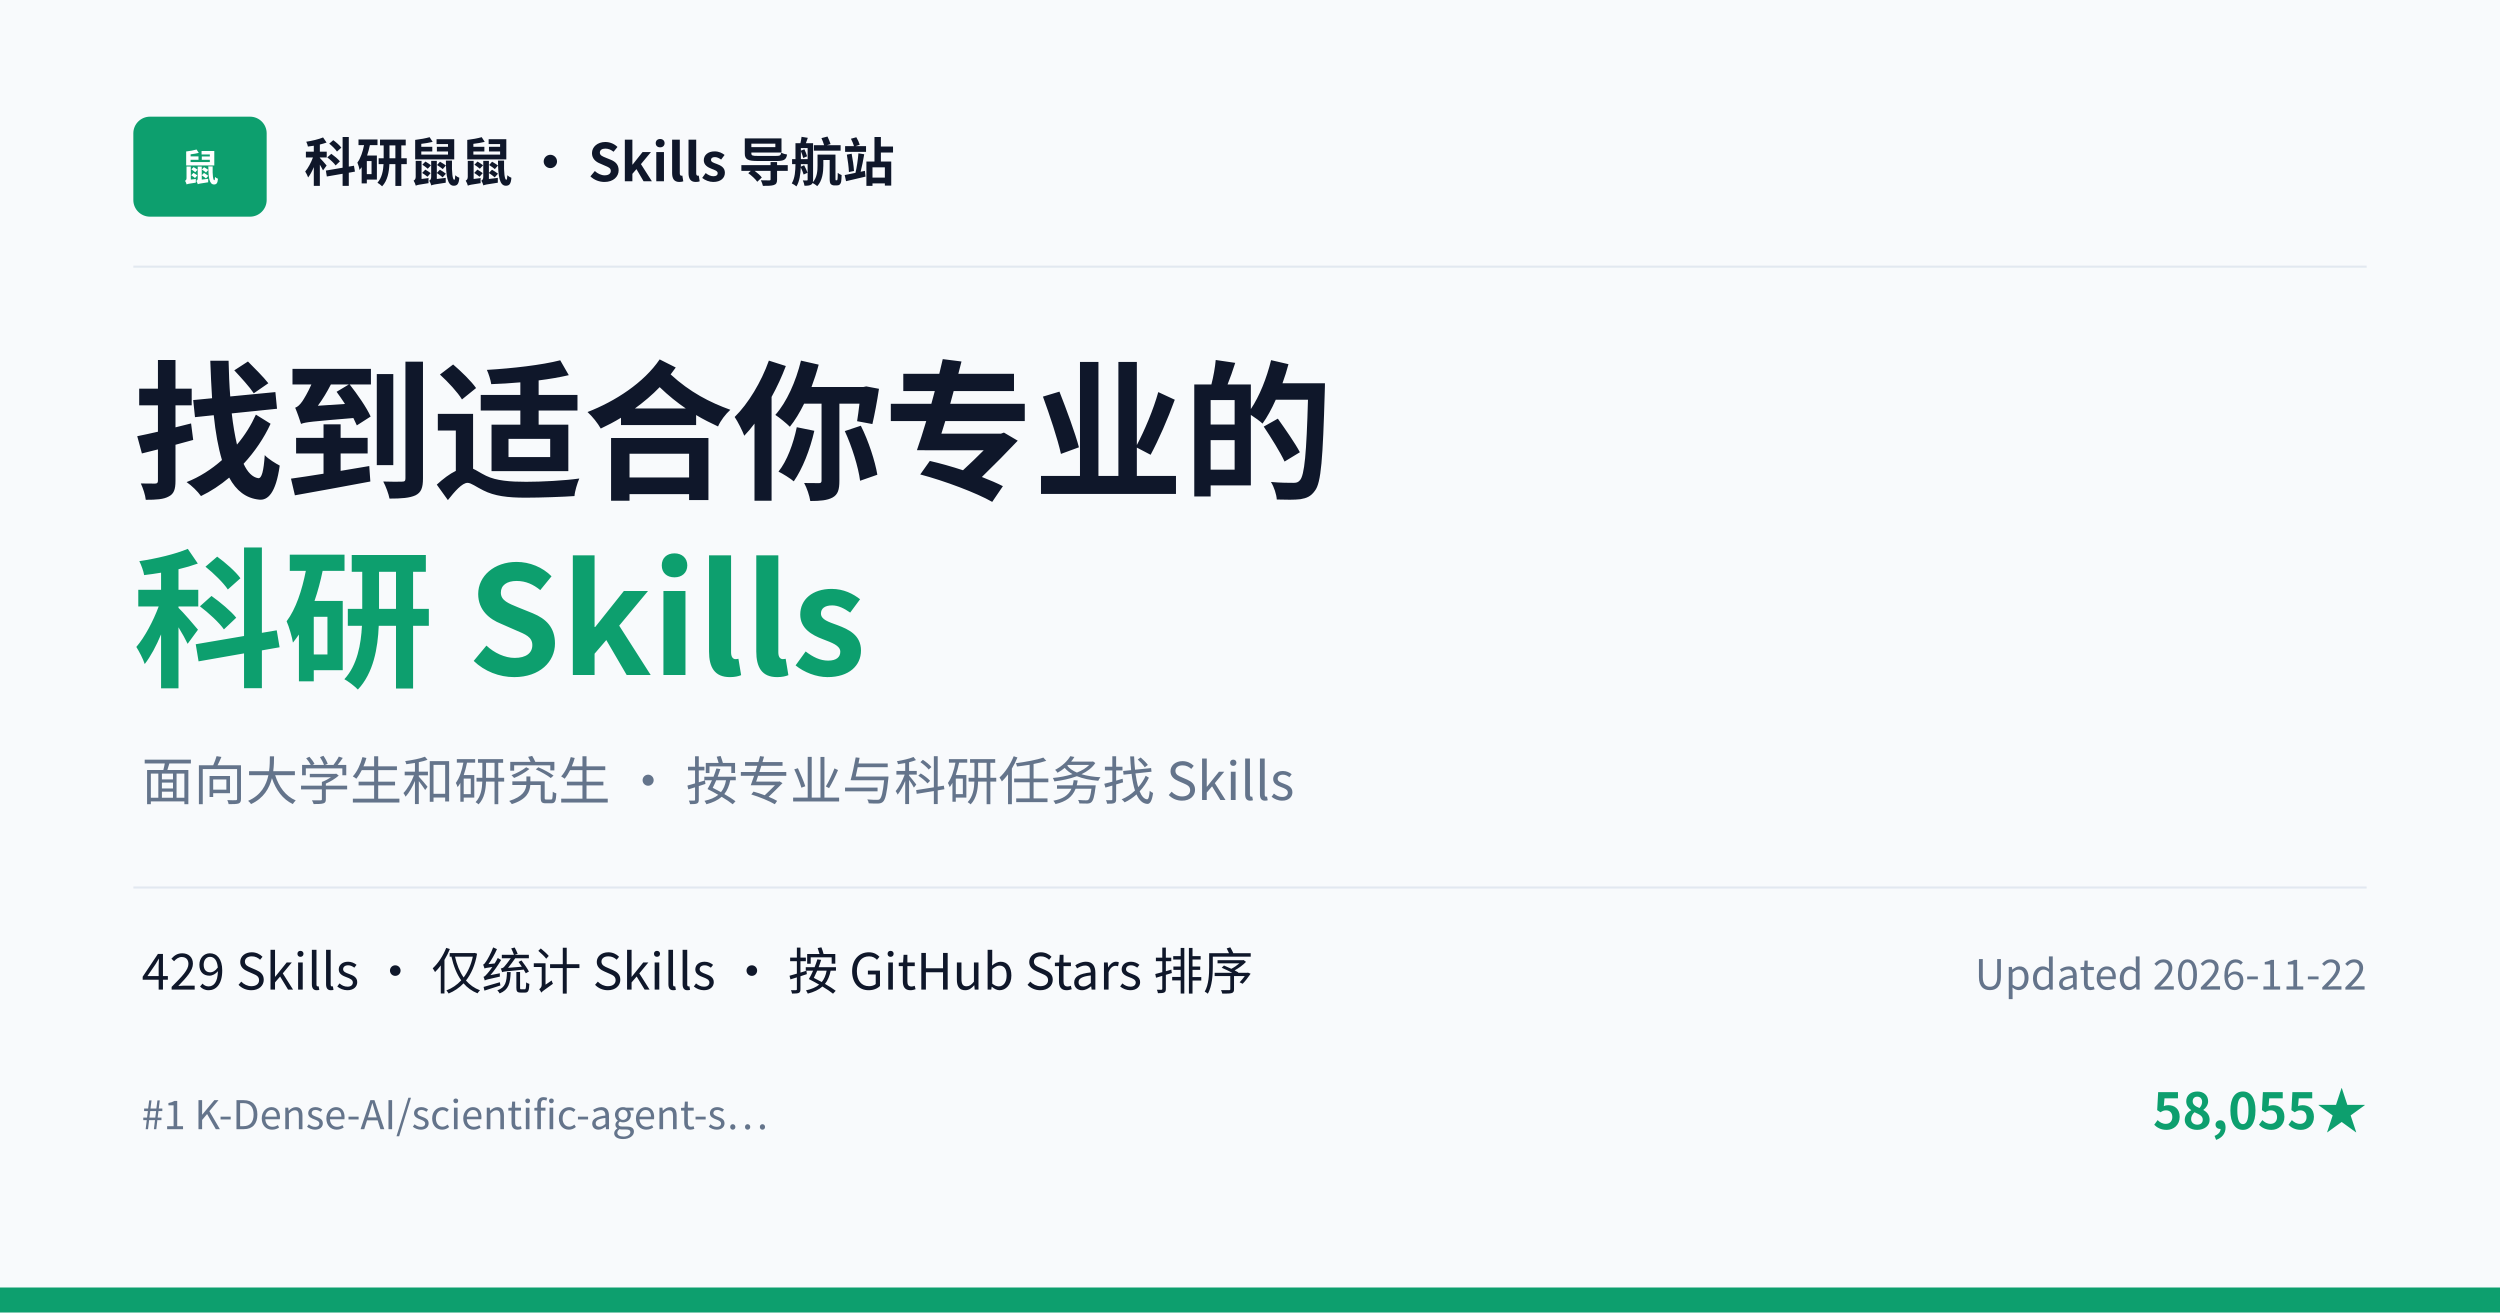
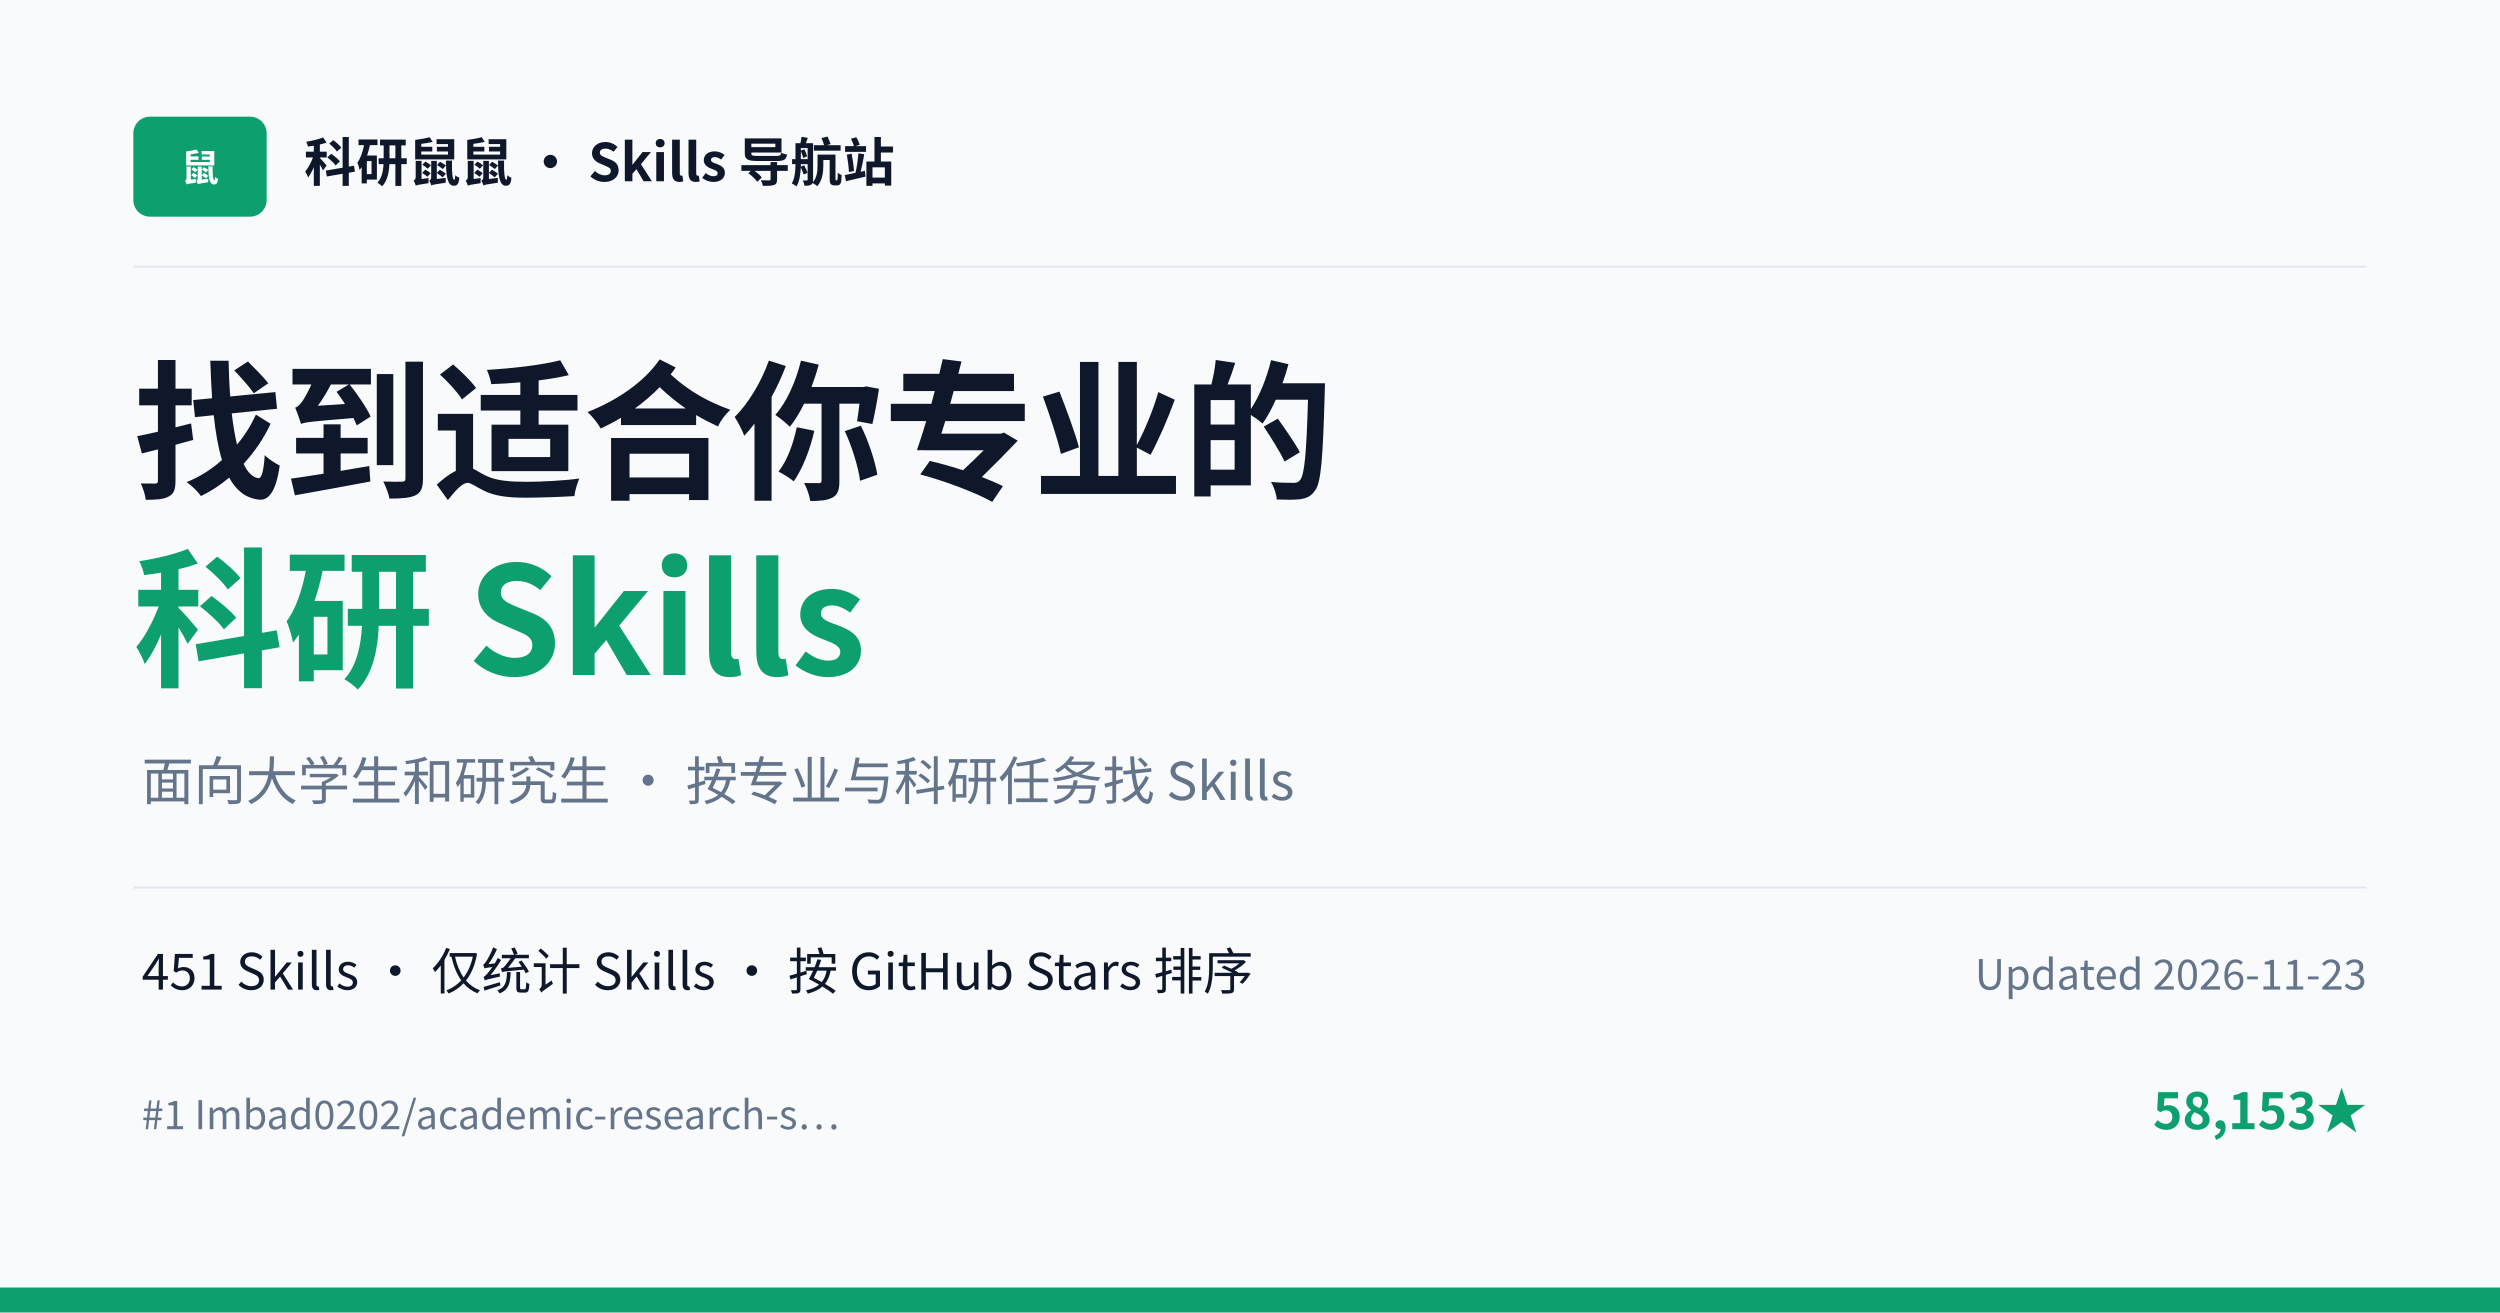
<svg xmlns="http://www.w3.org/2000/svg" width="1200" height="630" viewBox="0 0 1200 630">
  <rect width="1200" height="630" fill="#F8FAFC" />
  <rect x="64" y="56" width="64" height="48" rx="8" fill="#0D9F6E" />
  <text x="96" y="87" text-anchor="middle" font-family="Noto Sans CJK SC, Microsoft YaHei, PingFang SC, sans-serif" font-size="18" font-weight="700" fill="#FFFFFF">鼠</text>
  <text x="146" y="87" font-family="Noto Sans CJK SC, Microsoft YaHei, PingFang SC, sans-serif" font-size="25" font-weight="600" fill="#0F172A">科研鼠鼠 · Skills 导航站</text>
  <line x1="64" y1="128" x2="1136" y2="128" stroke="#E2E8F0" />
  <text x="64" y="234" font-family="Noto Sans CJK SC, Microsoft YaHei, PingFang SC, sans-serif" font-size="72" font-weight="700" fill="#0F172A">找到适合你专业的</text>
  <text x="64" y="324" font-family="Noto Sans CJK SC, Microsoft YaHei, PingFang SC, sans-serif" font-size="72" font-weight="700" fill="#0D9F6E">科研 Skills</text>
  <text x="68" y="384" font-family="Noto Sans CJK SC, Microsoft YaHei, PingFang SC, sans-serif" font-size="25" fill="#64748B">面向大学生和研究生 · 按专业与科研任务找 Skills</text>
  <line x1="64" y1="426" x2="1136" y2="426" stroke="#E2E8F0" />
-   <text x="68" y="475" font-family="Noto Sans CJK SC, Microsoft YaHei, PingFang SC, sans-serif" font-size="24" fill="#0F172A">429 Skills · 仅统计 Skills · 按 GitHub Stars 排序</text>
-   <text x="1136" y="475" text-anchor="end" font-family="Noto Sans CJK SC, Microsoft YaHei, PingFang SC, sans-serif" font-size="20" fill="#64748B">Updated 2026-11-22</text>
-   <text x="68" y="542" font-family="Noto Sans CJK SC, Microsoft YaHei, PingFang SC, sans-serif" font-size="19" fill="#64748B">#1 K-Dense-AI/scientific-agent-s…</text>
-   <text x="1136" y="542" text-anchor="end" font-family="Noto Sans CJK SC, Microsoft YaHei, PingFang SC, sans-serif" font-size="24" font-weight="600" fill="#0D9F6E">58,055★</text>
+   <text x="68" y="475" font-family="Noto Sans CJK SC, Microsoft YaHei, PingFang SC, sans-serif" font-size="24" fill="#0F172A">451 Skills · 仅统计 Skills · 按 GitHub Stars 排序</text>
+   <text x="1136" y="475" text-anchor="end" font-family="Noto Sans CJK SC, Microsoft YaHei, PingFang SC, sans-serif" font-size="20" fill="#64748B">Updated 2026-11-23</text>
+   <text x="68" y="542" font-family="Noto Sans CJK SC, Microsoft YaHei, PingFang SC, sans-serif" font-size="19" fill="#64748B">#1 Imbad0202/academic-research-s…</text>
+   <text x="1136" y="542" text-anchor="end" font-family="Noto Sans CJK SC, Microsoft YaHei, PingFang SC, sans-serif" font-size="24" font-weight="600" fill="#0D9F6E">58,153★</text>
  <rect x="0" y="618" width="1200" height="12" fill="#0D9F6E" />
</svg>
